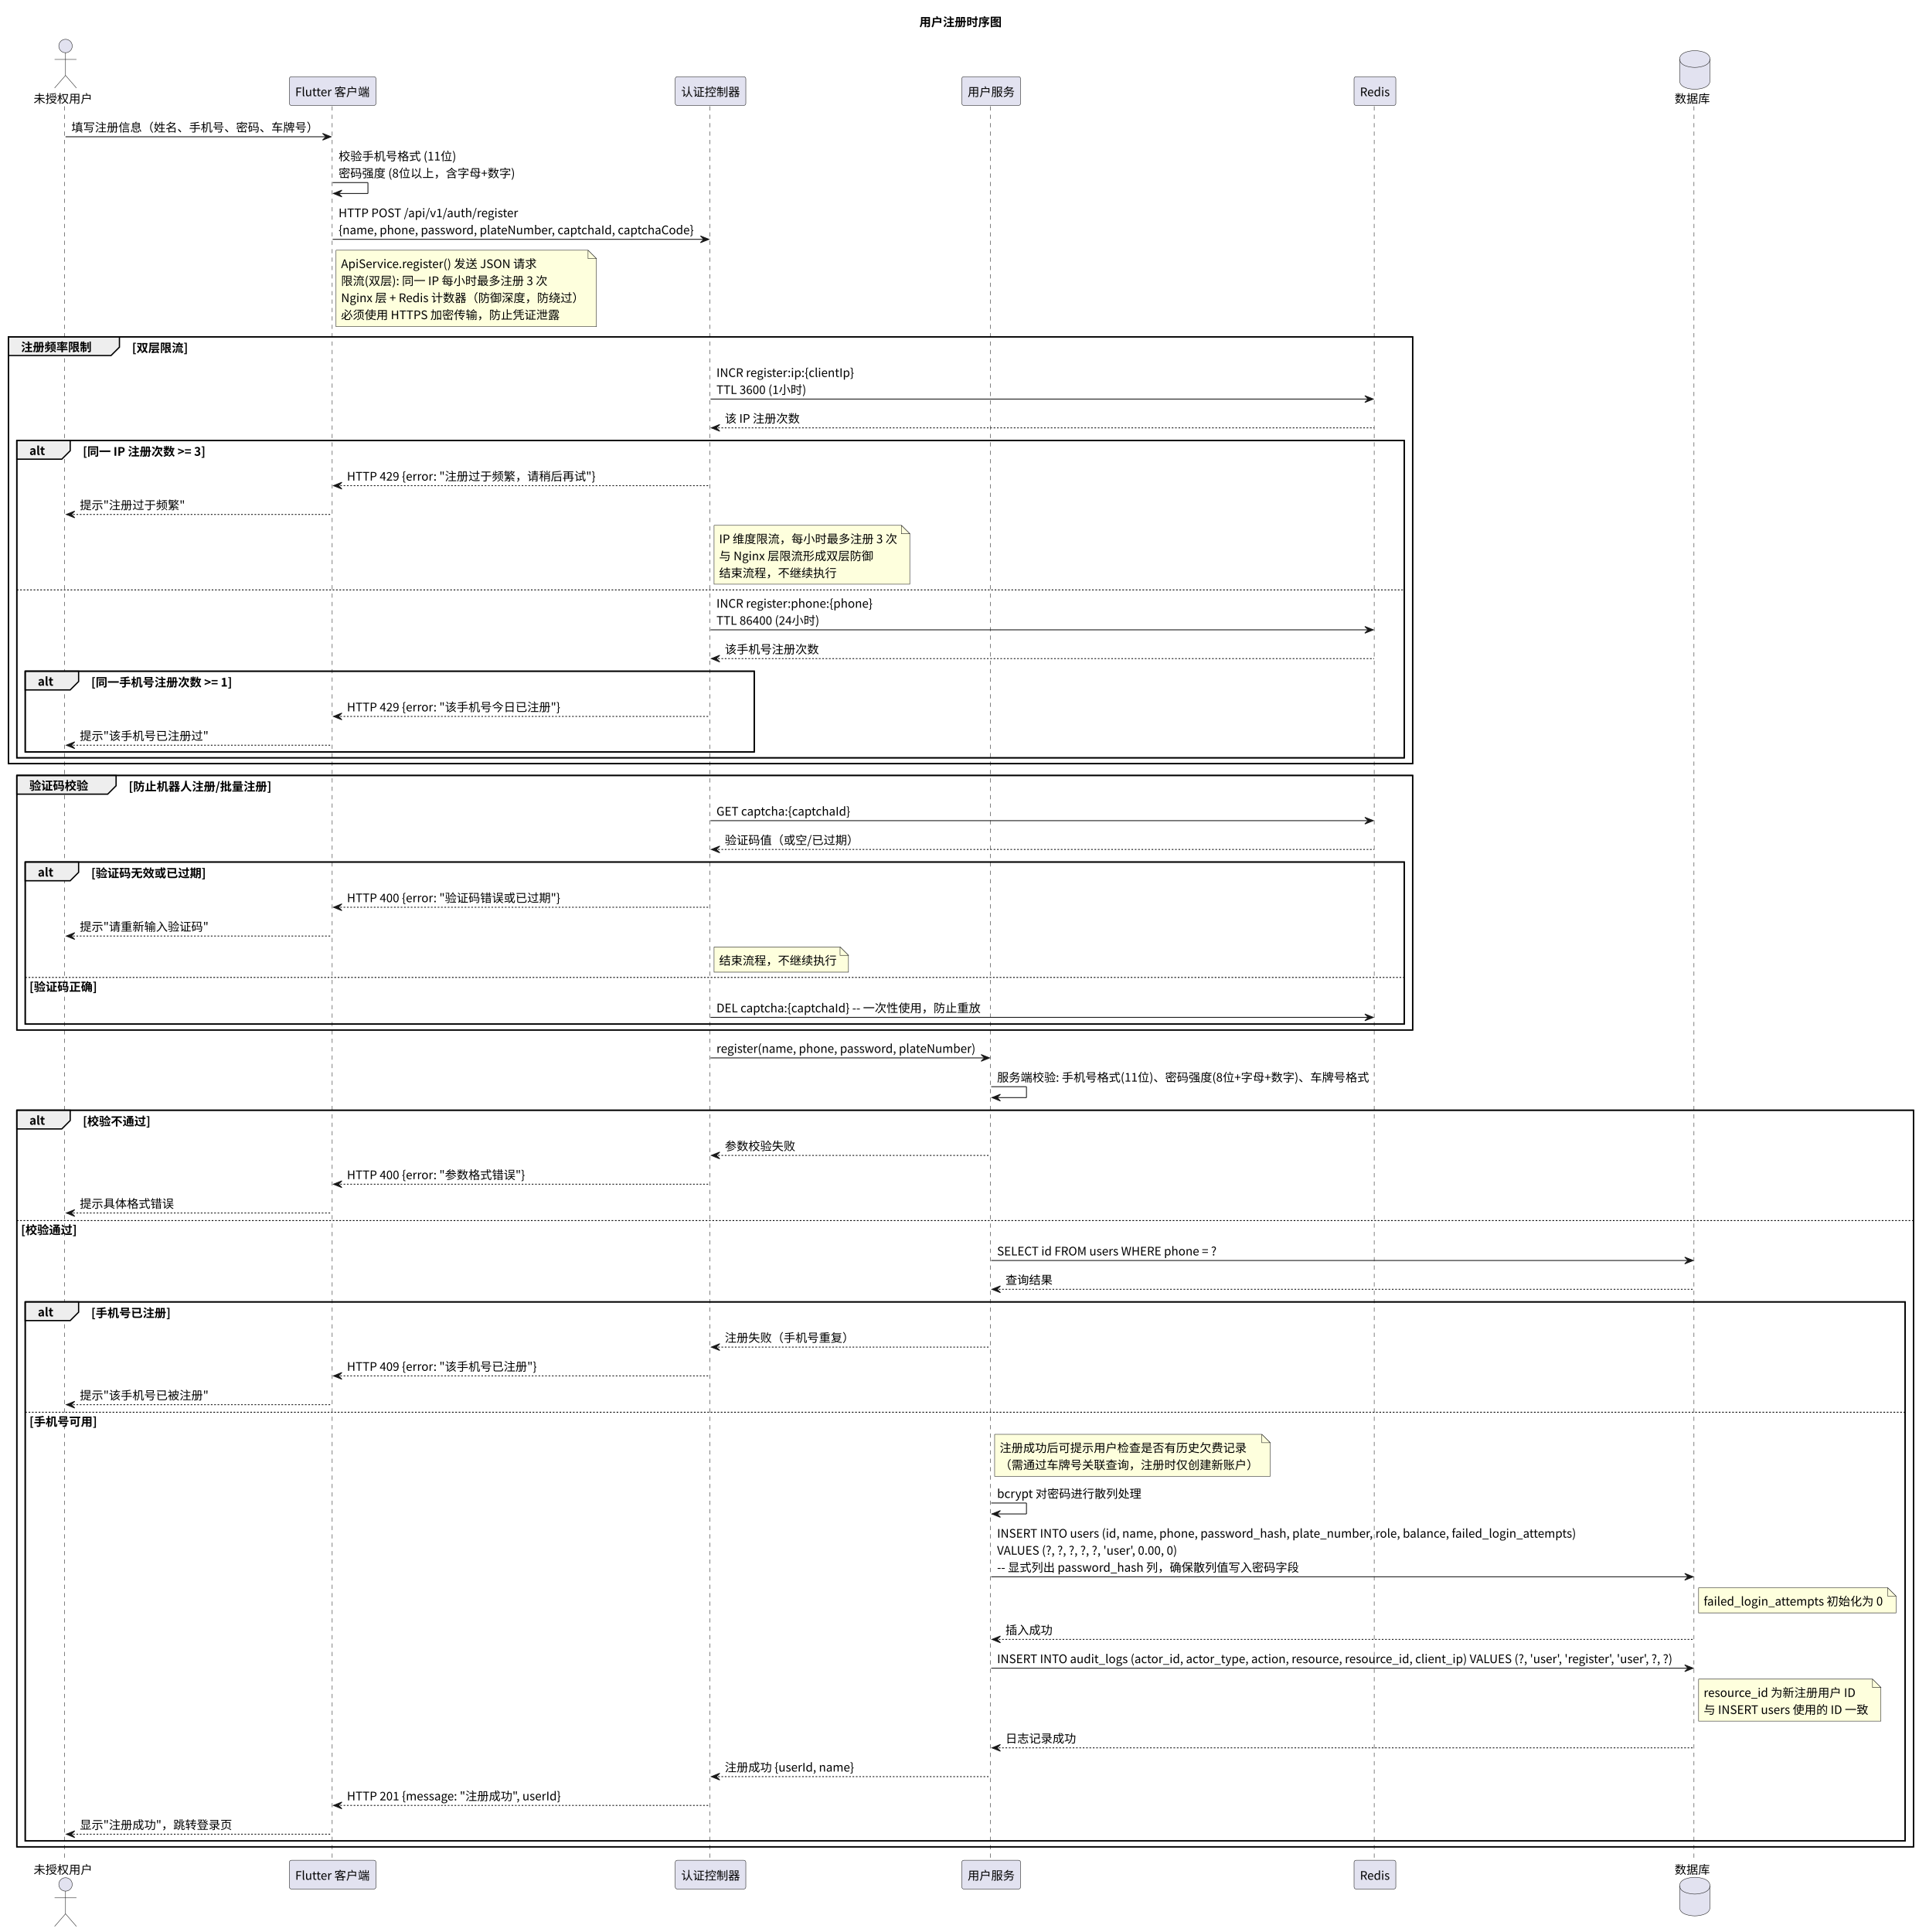
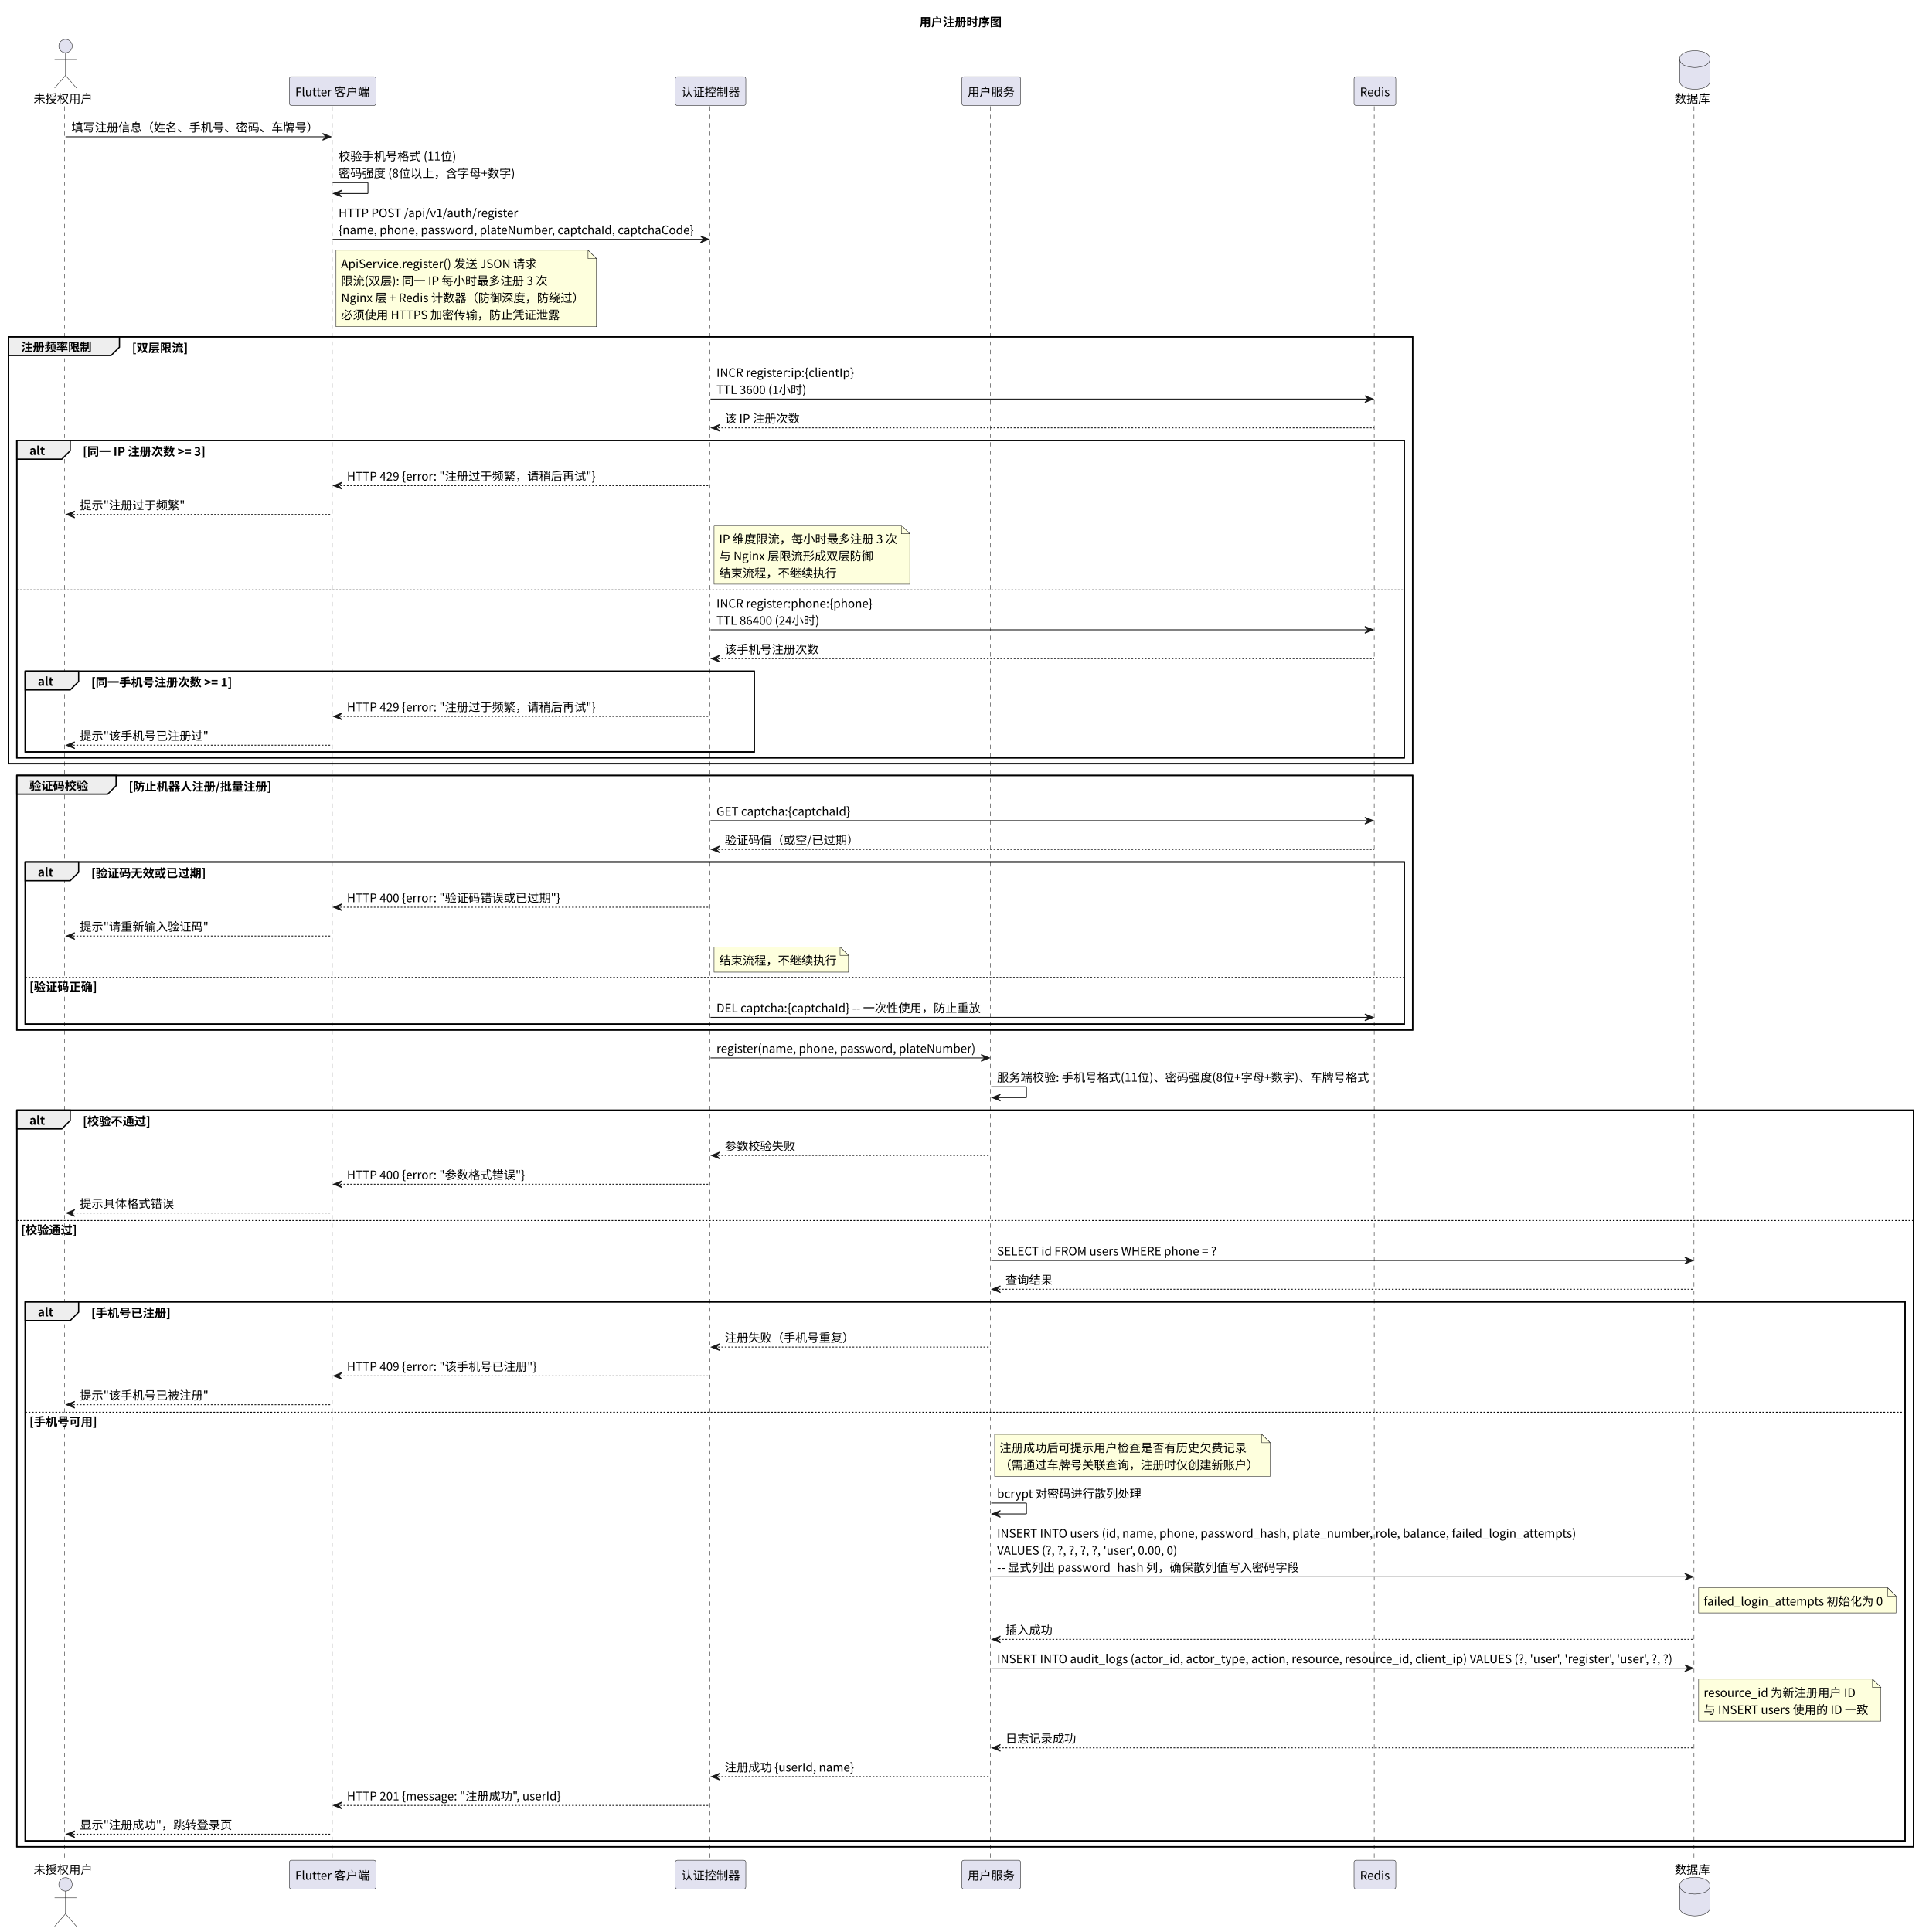
<svg xmlns="http://www.w3.org/2000/svg" contentStyleType="text/css" data-diagram-type="SEQUENCE" height="2300px" preserveAspectRatio="none" style="width:2284px;height:2300px;background:#FFFFFF;" version="1.1" viewBox="0 0 2284 2300" width="2284px" zoomAndPan="magnify">
  <defs />
  <g>
    <text fill="#000000" font-family="Noto Sans CJK SC" font-size="14" font-weight="bold" lengthAdjust="spacing" textLength="98" x="1094.401" y="31.24">用户注册时序图</text>
    <rect fill="none" height="508.166" style="stroke:#000000;stroke-width:1.5;" width="1671.573" x="10" y="400.991" />
    <rect fill="none" height="377.807" style="stroke:#000000;stroke-width:1.5;" width="1651.573" x="20" y="524.351" />
    <rect fill="none" height="96.088" style="stroke:#000000;stroke-width:1.5;" width="867.821" x="30" y="799.07" />
    <rect fill="none" height="302.991" style="stroke:#000000;stroke-width:1.5;" width="1661.573" x="20" y="923.157" />
    <rect fill="none" height="192.903" style="stroke:#000000;stroke-width:1.5;" width="1641.573" x="30" y="1026.245" />
    <rect fill="none" height="876.885" style="stroke:#000000;stroke-width:1.5;" width="2257.801" x="20" y="1321.692" />
    <rect fill="none" height="641.71" style="stroke:#000000;stroke-width:1.5;" width="2237.801" x="30" y="1549.868" />
    <g>
      <rect fill="#000000" fill-opacity="0" height="2089.034" width="8" x="74" y="126.544" />
      <line style="stroke:#181818;stroke-width:0.5;stroke-dasharray:5,5;" x1="77" x2="77" y1="126.544" y2="2215.578" />
    </g>
    <g>
      <rect fill="#000000" fill-opacity="0" height="2089.034" width="8" x="391.999" y="126.544" />
      <line style="stroke:#181818;stroke-width:0.5;stroke-dasharray:5,5;" x1="395.458" x2="395.458" y1="126.544" y2="2215.578" />
    </g>
    <g>
      <rect fill="#000000" fill-opacity="0" height="2089.034" width="8" x="841.821" y="126.544" />
      <line style="stroke:#181818;stroke-width:0.5;stroke-dasharray:5,5;" x1="844.821" x2="844.821" y1="126.544" y2="2215.578" />
    </g>
    <g>
      <rect fill="#000000" fill-opacity="0" height="2089.034" width="8" x="1175.905" y="126.544" />
      <line style="stroke:#181818;stroke-width:0.5;stroke-dasharray:5,5;" x1="1178.906" x2="1178.906" y1="126.544" y2="2215.578" />
    </g>
    <g>
      <rect fill="#000000" fill-opacity="0" height="2089.034" width="8" x="1632.709" y="126.544" />
      <line style="stroke:#181818;stroke-width:0.5;stroke-dasharray:5,5;" x1="1635.846" x2="1635.846" y1="126.544" y2="2215.578" />
    </g>
    <g>
      <rect fill="#000000" fill-opacity="0" height="2089.034" width="8" x="2013.485" y="126.544" />
      <line style="stroke:#181818;stroke-width:0.5;stroke-dasharray:5,5;" x1="2016.485" x2="2016.485" y1="126.544" y2="2215.578" />
    </g>
    <g class="participant participant-head" data-participant="U">
      <text fill="#000000" font-family="Noto Sans CJK SC" font-size="14" lengthAdjust="spacing" textLength="70" x="40" y="122.512">未授权用户</text>
      <ellipse cx="78" cy="54.772" fill="#E2E2F0" rx="8" ry="8" style="stroke:#181818;stroke-width:0.5;" />
      <path d="M78,62.772 L78,89.772 M65,70.772 L91,70.772 M78,89.772 L65,104.772 M78,89.772 L91,104.772" fill="none" style="stroke:#181818;stroke-width:0.5;" />
    </g>
    <g class="participant participant-tail" data-participant="U">
      <text fill="#000000" font-family="Noto Sans CJK SC" font-size="14" lengthAdjust="spacing" textLength="70" x="40" y="2230.818">未授权用户</text>
      <ellipse cx="78" cy="2243.349" fill="#E2E2F0" rx="8" ry="8" style="stroke:#181818;stroke-width:0.5;" />
      <path d="M78,2251.349 L78,2278.349 M65,2259.349 L91,2259.349 M78,2278.349 L65,2293.349 M78,2278.349 L91,2293.349" fill="none" style="stroke:#181818;stroke-width:0.5;" />
    </g>
    <g class="participant participant-head" data-participant="FE">
      <rect fill="#E2E2F0" height="34.272" rx="2.5" ry="2.5" style="stroke:#181818;stroke-width:0.5;" width="103.082" x="344.458" y="91.272" />
      <text fill="#000000" font-family="Noto Sans CJK SC" font-size="14" lengthAdjust="spacing" textLength="89.082" x="351.458" y="114.512">Flutter 客户端</text>
    </g>
    <g class="participant participant-tail" data-participant="FE">
      <rect fill="#E2E2F0" height="34.272" rx="2.5" ry="2.5" style="stroke:#181818;stroke-width:0.5;" width="103.082" x="344.458" y="2214.578" />
      <text fill="#000000" font-family="Noto Sans CJK SC" font-size="14" lengthAdjust="spacing" textLength="89.082" x="351.458" y="2237.818">Flutter 客户端</text>
    </g>
    <g class="participant participant-head" data-participant="Ctrl">
      <rect fill="#E2E2F0" height="34.272" rx="2.5" ry="2.5" style="stroke:#181818;stroke-width:0.5;" width="84" x="803.821" y="91.272" />
      <text fill="#000000" font-family="Noto Sans CJK SC" font-size="14" lengthAdjust="spacing" textLength="70" x="810.821" y="114.512">认证控制器</text>
    </g>
    <g class="participant participant-tail" data-participant="Ctrl">
      <rect fill="#E2E2F0" height="34.272" rx="2.5" ry="2.5" style="stroke:#181818;stroke-width:0.5;" width="84" x="803.821" y="2214.578" />
      <text fill="#000000" font-family="Noto Sans CJK SC" font-size="14" lengthAdjust="spacing" textLength="70" x="810.821" y="2237.818">认证控制器</text>
    </g>
    <g class="participant participant-head" data-participant="US">
      <rect fill="#E2E2F0" height="34.272" rx="2.5" ry="2.5" style="stroke:#181818;stroke-width:0.5;" width="70" x="1144.906" y="91.272" />
      <text fill="#000000" font-family="Noto Sans CJK SC" font-size="14" lengthAdjust="spacing" textLength="56" x="1151.906" y="114.512">用户服务</text>
    </g>
    <g class="participant participant-tail" data-participant="US">
      <rect fill="#E2E2F0" height="34.272" rx="2.5" ry="2.5" style="stroke:#181818;stroke-width:0.5;" width="70" x="1144.906" y="2214.578" />
      <text fill="#000000" font-family="Noto Sans CJK SC" font-size="14" lengthAdjust="spacing" textLength="56" x="1151.906" y="2237.818">用户服务</text>
    </g>
    <g class="participant participant-head" data-participant="Cache">
      <rect fill="#E2E2F0" height="34.272" rx="2.5" ry="2.5" style="stroke:#181818;stroke-width:0.5;" width="49.728" x="1611.846" y="91.272" />
      <text fill="#000000" font-family="Noto Sans CJK SC" font-size="14" lengthAdjust="spacing" textLength="35.728" x="1618.846" y="114.512">Redis</text>
    </g>
    <g class="participant participant-tail" data-participant="Cache">
      <rect fill="#E2E2F0" height="34.272" rx="2.5" ry="2.5" style="stroke:#181818;stroke-width:0.5;" width="49.728" x="1611.846" y="2214.578" />
      <text fill="#000000" font-family="Noto Sans CJK SC" font-size="14" lengthAdjust="spacing" textLength="35.728" x="1618.846" y="2237.818">Redis</text>
    </g>
    <g class="participant participant-head" data-participant="DB">
      <text fill="#000000" font-family="Noto Sans CJK SC" font-size="14" lengthAdjust="spacing" textLength="42" x="1993.485" y="122.512">数据库</text>
      <path d="M1999.485,70.272 C1999.485,60.272 2017.485,60.272 2017.485,60.272 C2017.485,60.272 2035.485,60.272 2035.485,70.272 L2035.485,96.272 C2035.485,106.272 2017.485,106.272 2017.485,106.272 C2017.485,106.272 1999.485,106.272 1999.485,96.272 L1999.485,70.272" fill="#E2E2F0" style="stroke:#181818;stroke-width:0.5;" />
      <path d="M1999.485,70.272 C1999.485,80.272 2017.485,80.272 2017.485,80.272 C2017.485,80.272 2035.485,80.272 2035.485,70.272" fill="none" style="stroke:#181818;stroke-width:0.5;" />
    </g>
    <g class="participant participant-tail" data-participant="DB">
      <text fill="#000000" font-family="Noto Sans CJK SC" font-size="14" lengthAdjust="spacing" textLength="42" x="1993.485" y="2230.818">数据库</text>
      <path d="M1999.485,2244.849 C1999.485,2234.849 2017.485,2234.849 2017.485,2234.849 C2017.485,2234.849 2035.485,2234.849 2035.485,2244.849 L2035.485,2270.849 C2035.485,2280.849 2017.485,2280.849 2017.485,2280.849 C2017.485,2280.849 1999.485,2280.849 1999.485,2270.849 L1999.485,2244.849" fill="#E2E2F0" style="stroke:#181818;stroke-width:0.5;" />
      <path d="M1999.485,2244.849 C1999.485,2254.849 2017.485,2254.849 2017.485,2254.849 C2017.485,2254.849 2035.485,2254.849 2035.485,2244.849" fill="none" style="stroke:#181818;stroke-width:0.5;" />
    </g>
    <g class="message" data-participant-1="U" data-participant-2="FE">
      <polygon fill="#181818" points="383.999,158.816,393.999,162.816,383.999,166.816,387.999,162.816" style="stroke:#181818;stroke-width:1;" />
      <line style="stroke:#181818;stroke-width:1;" x1="78" x2="389.999" y1="162.816" y2="162.816" />
      <text fill="#000000" font-family="Noto Sans CJK SC" font-size="14" lengthAdjust="spacing" textLength="293.999" x="85" y="156.784">填写注册信息（姓名、手机号、密码、车牌号）</text>
    </g>
    <g class="message" data-participant-1="FE" data-participant-2="FE">
      <line style="stroke:#181818;stroke-width:1;" x1="395.999" x2="437.999" y1="217.36" y2="217.36" />
      <line style="stroke:#181818;stroke-width:1;" x1="437.999" x2="437.999" y1="217.36" y2="230.36" />
      <line style="stroke:#181818;stroke-width:1;" x1="396.999" x2="437.999" y1="230.36" y2="230.36" />
      <polygon fill="#181818" points="406.999,226.36,396.999,230.36,406.999,234.36,402.999,230.36" style="stroke:#181818;stroke-width:1;" />
      <text fill="#000000" font-family="Noto Sans CJK SC" font-size="14" lengthAdjust="spacing" textLength="140.139" x="402.999" y="191.056">校验手机号格式 (11位)</text>
      <text fill="#000000" font-family="Noto Sans CJK SC" font-size="14" lengthAdjust="spacing" textLength="210.139" x="402.999" y="211.328">密码强度 (8位以上，含字母+数字)</text>
    </g>
    <g class="message" data-participant-1="FE" data-participant-2="Ctrl">
      <polygon fill="#181818" points="833.821,280.903,843.821,284.903,833.821,288.903,837.821,284.903" style="stroke:#181818;stroke-width:1;" />
      <line style="stroke:#181818;stroke-width:1;" x1="395.999" x2="839.821" y1="284.903" y2="284.903" />
      <text fill="#000000" font-family="Noto Sans CJK SC" font-size="14" lengthAdjust="spacing" textLength="215.613" x="402.999" y="258.599">HTTP POST /api/v1/auth/register</text>
      <text fill="#000000" font-family="Noto Sans CJK SC" font-size="14" lengthAdjust="spacing" textLength="425.822" x="402.999" y="278.871">{name, phone, password, plateNumber, captchaId, captchaCode}</text>
    </g>
    <path d="M400,297.903 L400,388.903 L710,388.903 L710,307.903 L700,297.903 L400,297.903" fill="#FEFFDD" style="stroke:#181818;stroke-width:0.5;" />
    <path d="M700,297.903 L700,307.903 L710,307.903 L700,297.903" fill="#FEFFDD" style="stroke:#181818;stroke-width:0.5;" />
    <text fill="#000000" font-family="Noto Sans CJK SC" font-size="14" lengthAdjust="spacing" textLength="233.673" x="406" y="319.143">ApiService.register() 发送 JSON 请求</text>
    <text fill="#000000" font-family="Noto Sans CJK SC" font-size="14" lengthAdjust="spacing" textLength="245.769" x="406" y="339.415">限流(双层): 同一 IP 每小时最多注册 3 次</text>
    <text fill="#000000" font-family="Noto Sans CJK SC" font-size="14" lengthAdjust="spacing" textLength="289.421" x="406" y="359.687">Nginx 层 + Redis 计数器（防御深度，防绕过）</text>
    <text fill="#000000" font-family="Noto Sans CJK SC" font-size="14" lengthAdjust="spacing" textLength="260.441" x="406" y="379.959">必须使用 HTTPS 加密传输，防止凭证泄露</text>
    <path d="M10,400.991 L142.178,400.991 L142.178,413.263 L132.178,423.263 L10,423.263 L10,400.991" fill="#EEEEEE" style="stroke:#000000;stroke-width:1.5;" />
    <rect fill="none" height="508.166" style="stroke:#000000;stroke-width:1.5;" width="1671.573" x="10" y="400.991" />
    <text fill="#000000" font-family="Noto Sans CJK SC" font-size="14" font-weight="bold" lengthAdjust="spacing" textLength="84" x="25" y="418.231">注册频率限制</text>
    <text fill="#000000" font-family="Noto Sans CJK SC" font-size="14" font-weight="bold" lengthAdjust="spacing" textLength="66.584" x="157.178" y="419.231">[双层限流]</text>
    <g class="message" data-participant-1="Ctrl" data-participant-2="Cache">
      <polygon fill="#181818" points="1624.709,471.079,1634.709,475.079,1624.709,479.079,1628.709,475.079" style="stroke:#181818;stroke-width:1;" />
      <line style="stroke:#181818;stroke-width:1;" x1="845.821" x2="1630.709" y1="475.079" y2="475.079" />
      <text fill="#000000" font-family="Noto Sans CJK SC" font-size="14" lengthAdjust="spacing" textLength="164.233" x="852.821" y="448.775">INCR register:ip:{clientIp}</text>
      <text fill="#000000" font-family="Noto Sans CJK SC" font-size="14" lengthAdjust="spacing" textLength="106.96" x="852.821" y="469.047">TTL 3600 (1小时)</text>
    </g>
    <g class="message" data-participant-1="Cache" data-participant-2="Ctrl">
      <polygon fill="#181818" points="856.821,505.351,846.821,509.351,856.821,513.351,852.821,509.351" style="stroke:#181818;stroke-width:1;" />
      <line style="stroke:#181818;stroke-width:1;stroke-dasharray:2,2;" x1="850.821" x2="1635.709" y1="509.351" y2="509.351" />
      <text fill="#000000" font-family="Noto Sans CJK SC" font-size="14" lengthAdjust="spacing" textLength="89.236" x="862.821" y="503.319">该 IP 注册次数</text>
    </g>
    <path d="M20,524.351 L83.578,524.351 L83.578,536.622 L73.578,546.622 L20,546.622 L20,524.351" fill="#EEEEEE" style="stroke:#000000;stroke-width:1.5;" />
    <rect fill="none" height="377.807" style="stroke:#000000;stroke-width:1.5;" width="1651.573" x="20" y="524.351" />
    <text fill="#000000" font-family="Noto Sans CJK SC" font-size="14" font-weight="bold" lengthAdjust="spacing" textLength="18.578" x="35" y="541.591">alt</text>
    <text fill="#000000" font-family="Noto Sans CJK SC" font-size="14" font-weight="bold" lengthAdjust="spacing" textLength="146.033" x="98.578" y="542.591">[同一 IP 注册次数 &gt;= 3]</text>
    <g class="message" data-participant-1="Ctrl" data-participant-2="FE">
      <polygon fill="#181818" points="406.999,574.166,396.999,578.166,406.999,582.166,402.999,578.166" style="stroke:#181818;stroke-width:1;" />
      <line style="stroke:#181818;stroke-width:1;stroke-dasharray:2,2;" x1="400.999" x2="844.821" y1="578.166" y2="578.166" />
      <text fill="#000000" font-family="Noto Sans CJK SC" font-size="14" lengthAdjust="spacing" textLength="295.707" x="412.999" y="572.134">HTTP 429 {error: "注册过于频繁，请稍后再试"}</text>
    </g>
    <g class="message" data-participant-1="FE" data-participant-2="U">
      <polygon fill="#181818" points="89,608.438,79,612.438,89,616.438,85,612.438" style="stroke:#181818;stroke-width:1;" />
      <line style="stroke:#181818;stroke-width:1;stroke-dasharray:2,2;" x1="83" x2="394.999" y1="612.438" y2="612.438" />
      <text fill="#000000" font-family="Noto Sans CJK SC" font-size="14" lengthAdjust="spacing" textLength="125.272" x="95" y="606.406">提示"注册过于频繁"</text>
    </g>
    <path d="M850,625.438 L850,695.438 L1083,695.438 L1083,635.438 L1073,625.438 L850,625.438" fill="#FEFFDD" style="stroke:#181818;stroke-width:0.5;" />
    <path d="M1073,625.438 L1073,635.438 L1083,635.438 L1073,625.438" fill="#FEFFDD" style="stroke:#181818;stroke-width:0.5;" />
    <text fill="#000000" font-family="Noto Sans CJK SC" font-size="14" lengthAdjust="spacing" textLength="212.141" x="856" y="646.678">IP 维度限流，每小时最多注册 3 次</text>
    <text fill="#000000" font-family="Noto Sans CJK SC" font-size="14" lengthAdjust="spacing" textLength="183.651" x="856" y="666.95">与 Nginx 层限流形成双层防御</text>
    <text fill="#000000" font-family="Noto Sans CJK SC" font-size="14" lengthAdjust="spacing" textLength="139.999" x="856" y="687.222">结束流程，不继续执行</text>
    <line style="stroke:#000000;stroke-width:1;stroke-dasharray:2,2;" x1="20" x2="1671.573" y1="702.254" y2="702.254" />
    <g class="message" data-participant-1="Ctrl" data-participant-2="Cache">
      <polygon fill="#181818" points="1624.709,745.798,1634.709,749.798,1624.709,753.798,1628.709,749.798" style="stroke:#181818;stroke-width:1;" />
      <line style="stroke:#181818;stroke-width:1;" x1="845.821" x2="1630.709" y1="749.798" y2="749.798" />
      <text fill="#000000" font-family="Noto Sans CJK SC" font-size="14" lengthAdjust="spacing" textLength="186.297" x="852.821" y="723.494">INCR register:phone:{phone}</text>
      <text fill="#000000" font-family="Noto Sans CJK SC" font-size="14" lengthAdjust="spacing" textLength="122.499" x="852.821" y="743.766">TTL 86400 (24小时)</text>
    </g>
    <g class="message" data-participant-1="Cache" data-participant-2="Ctrl">
      <polygon fill="#181818" points="856.821,780.07,846.821,784.07,856.821,788.07,852.821,784.07" style="stroke:#181818;stroke-width:1;" />
      <line style="stroke:#181818;stroke-width:1;stroke-dasharray:2,2;" x1="850.821" x2="1635.709" y1="784.07" y2="784.07" />
      <text fill="#000000" font-family="Noto Sans CJK SC" font-size="14" lengthAdjust="spacing" textLength="111.999" x="862.821" y="778.038">该手机号注册次数</text>
    </g>
    <path d="M30,799.07 L93.578,799.07 L93.578,811.342 L83.578,821.342 L30,821.342 L30,799.07" fill="#EEEEEE" style="stroke:#000000;stroke-width:1.5;" />
    <rect fill="none" height="96.088" style="stroke:#000000;stroke-width:1.5;" width="867.821" x="30" y="799.07" />
    <text fill="#000000" font-family="Noto Sans CJK SC" font-size="14" font-weight="bold" lengthAdjust="spacing" textLength="18.578" x="45" y="816.31">alt</text>
    <text fill="#000000" font-family="Noto Sans CJK SC" font-size="14" font-weight="bold" lengthAdjust="spacing" textLength="167.719" x="108.578" y="817.31">[同一手机号注册次数 &gt;= 1]</text>
    <g class="message" data-participant-1="Ctrl" data-participant-2="FE">
      <polygon fill="#181818" points="406.999,848.885,396.999,852.885,406.999,856.885,402.999,852.885" style="stroke:#181818;stroke-width:1;" />
      <line style="stroke:#181818;stroke-width:1;stroke-dasharray:2,2;" x1="400.999" x2="844.821" y1="852.885" y2="852.885" />
-       <text fill="#000000" font-family="Noto Sans CJK SC" font-size="14" lengthAdjust="spacing" textLength="253.707" x="412.999" y="846.854">HTTP 429 {error: "该手机号今日已注册"}</text>
+       <text fill="#000000" font-family="Noto Sans CJK SC" font-size="14" lengthAdjust="spacing" textLength="295.707" x="412.999" y="846.854">HTTP 429 {error: "注册过于频繁，请稍后再试"}</text>
    </g>
    <g class="message" data-participant-1="FE" data-participant-2="U">
      <polygon fill="#181818" points="89,883.157,79,887.157,89,891.157,85,887.157" style="stroke:#181818;stroke-width:1;" />
      <line style="stroke:#181818;stroke-width:1;stroke-dasharray:2,2;" x1="83" x2="394.999" y1="887.157" y2="887.157" />
      <text fill="#000000" font-family="Noto Sans CJK SC" font-size="14" lengthAdjust="spacing" textLength="153.271" x="95" y="881.125">提示"该手机号已注册过"</text>
    </g>
    <path d="M20,923.157 L138.178,923.157 L138.178,935.429 L128.178,945.429 L20,945.429 L20,923.157" fill="#EEEEEE" style="stroke:#000000;stroke-width:1.5;" />
    <rect fill="none" height="302.991" style="stroke:#000000;stroke-width:1.5;" width="1661.573" x="20" y="923.157" />
    <text fill="#000000" font-family="Noto Sans CJK SC" font-size="14" font-weight="bold" lengthAdjust="spacing" textLength="70" x="35" y="940.397">验证码校验</text>
    <text fill="#000000" font-family="Noto Sans CJK SC" font-size="14" font-weight="bold" lengthAdjust="spacing" textLength="170.001" x="153.178" y="941.397">[防止机器人注册/批量注册]</text>
    <g class="message" data-participant-1="Ctrl" data-participant-2="Cache">
      <polygon fill="#181818" points="1624.709,972.973,1634.709,976.973,1624.709,980.973,1628.709,976.973" style="stroke:#181818;stroke-width:1;" />
      <line style="stroke:#181818;stroke-width:1;" x1="845.821" x2="1630.709" y1="976.973" y2="976.973" />
      <text fill="#000000" font-family="Noto Sans CJK SC" font-size="14" lengthAdjust="spacing" textLength="160.551" x="852.821" y="970.941">GET captcha:{captchaId}</text>
    </g>
    <g class="message" data-participant-1="Cache" data-participant-2="Ctrl">
      <polygon fill="#181818" points="856.821,1007.245,846.821,1011.245,856.821,1015.245,852.821,1011.245" style="stroke:#181818;stroke-width:1;" />
      <line style="stroke:#181818;stroke-width:1;stroke-dasharray:2,2;" x1="850.821" x2="1635.709" y1="1011.245" y2="1011.245" />
      <text fill="#000000" font-family="Noto Sans CJK SC" font-size="14" lengthAdjust="spacing" textLength="159.487" x="862.821" y="1005.213">验证码值（或空/已过期）</text>
    </g>
    <path d="M30,1026.245 L93.578,1026.245 L93.578,1038.517 L83.578,1048.517 L30,1048.517 L30,1026.245" fill="#EEEEEE" style="stroke:#000000;stroke-width:1.5;" />
    <rect fill="none" height="192.903" style="stroke:#000000;stroke-width:1.5;" width="1641.573" x="30" y="1026.245" />
    <text fill="#000000" font-family="Noto Sans CJK SC" font-size="14" font-weight="bold" lengthAdjust="spacing" textLength="18.578" x="45" y="1043.485">alt</text>
    <text fill="#000000" font-family="Noto Sans CJK SC" font-size="14" font-weight="bold" lengthAdjust="spacing" textLength="136.583" x="108.578" y="1044.485">[验证码无效或已过期]</text>
    <g class="message" data-participant-1="Ctrl" data-participant-2="FE">
      <polygon fill="#181818" points="406.999,1076.061,396.999,1080.061,406.999,1084.061,402.999,1080.061" style="stroke:#181818;stroke-width:1;" />
      <line style="stroke:#181818;stroke-width:1;stroke-dasharray:2,2;" x1="400.999" x2="844.821" y1="1080.061" y2="1080.061" />
      <text fill="#000000" font-family="Noto Sans CJK SC" font-size="14" lengthAdjust="spacing" textLength="253.707" x="412.999" y="1074.029">HTTP 400 {error: "验证码错误或已过期"}</text>
    </g>
    <g class="message" data-participant-1="FE" data-participant-2="U">
      <polygon fill="#181818" points="89,1110.333,79,1114.333,89,1118.333,85,1114.333" style="stroke:#181818;stroke-width:1;" />
      <line style="stroke:#181818;stroke-width:1;stroke-dasharray:2,2;" x1="83" x2="394.999" y1="1114.333" y2="1114.333" />
      <text fill="#000000" font-family="Noto Sans CJK SC" font-size="14" lengthAdjust="spacing" textLength="153.271" x="95" y="1108.301">提示"请重新输入验证码"</text>
    </g>
    <path d="M850,1127.333 L850,1157.333 L1010,1157.333 L1010,1137.333 L1000,1127.333 L850,1127.333" fill="#FEFFDD" style="stroke:#181818;stroke-width:0.5;" />
    <path d="M1000,1127.333 L1000,1137.333 L1010,1137.333 L1000,1127.333" fill="#FEFFDD" style="stroke:#181818;stroke-width:0.5;" />
    <text fill="#000000" font-family="Noto Sans CJK SC" font-size="14" lengthAdjust="spacing" textLength="139.999" x="856" y="1148.573">结束流程，不继续执行</text>
    <line style="stroke:#000000;stroke-width:1;stroke-dasharray:2,2;" x1="30" x2="1671.573" y1="1163.605" y2="1163.605" />
    <text fill="#000000" font-family="Noto Sans CJK SC" font-size="14" font-weight="bold" lengthAdjust="spacing" textLength="80.584" x="35" y="1179.844">[验证码正确]</text>
    <g class="message" data-participant-1="Ctrl" data-participant-2="Cache">
      <polygon fill="#181818" points="1624.709,1207.148,1634.709,1211.148,1624.709,1215.148,1628.709,1211.148" style="stroke:#181818;stroke-width:1;" />
      <line style="stroke:#181818;stroke-width:1;" x1="845.821" x2="1630.709" y1="1211.148" y2="1211.148" />
      <text fill="#000000" font-family="Noto Sans CJK SC" font-size="14" lengthAdjust="spacing" textLength="315.741" x="852.821" y="1205.116">DEL captcha:{captchaId} -- 一次性使用，防止重放</text>
    </g>
    <g class="message" data-participant-1="Ctrl" data-participant-2="US">
      <polygon fill="#181818" points="1167.905,1255.42,1177.905,1259.42,1167.905,1263.42,1171.905,1259.42" style="stroke:#181818;stroke-width:1;" />
      <line style="stroke:#181818;stroke-width:1;" x1="845.821" x2="1173.905" y1="1259.42" y2="1259.42" />
      <text fill="#000000" font-family="Noto Sans CJK SC" font-size="14" lengthAdjust="spacing" textLength="310.085" x="852.821" y="1253.388">register(name, phone, password, plateNumber)</text>
    </g>
    <g class="message" data-participant-1="US" data-participant-2="US">
      <line style="stroke:#181818;stroke-width:1;" x1="1179.905" x2="1221.905" y1="1293.692" y2="1293.692" />
      <line style="stroke:#181818;stroke-width:1;" x1="1221.905" x2="1221.905" y1="1293.692" y2="1306.692" />
      <line style="stroke:#181818;stroke-width:1;" x1="1180.905" x2="1221.905" y1="1306.692" y2="1306.692" />
      <polygon fill="#181818" points="1190.905,1302.692,1180.905,1306.692,1190.905,1310.692,1186.905,1306.692" style="stroke:#181818;stroke-width:1;" />
      <text fill="#000000" font-family="Noto Sans CJK SC" font-size="14" lengthAdjust="spacing" textLength="442.804" x="1186.905" y="1287.66">服务端校验: 手机号格式(11位)、密码强度(8位+字母+数字)、车牌号格式</text>
    </g>
    <path d="M20,1321.692 L83.578,1321.692 L83.578,1333.964 L73.578,1343.964 L20,1343.964 L20,1321.692" fill="#EEEEEE" style="stroke:#000000;stroke-width:1.5;" />
    <rect fill="none" height="876.885" style="stroke:#000000;stroke-width:1.5;" width="2257.801" x="20" y="1321.692" />
    <text fill="#000000" font-family="Noto Sans CJK SC" font-size="14" font-weight="bold" lengthAdjust="spacing" textLength="18.578" x="35" y="1338.932">alt</text>
    <text fill="#000000" font-family="Noto Sans CJK SC" font-size="14" font-weight="bold" lengthAdjust="spacing" textLength="80.584" x="98.578" y="1339.932">[校验不通过]</text>
    <g class="message" data-participant-1="US" data-participant-2="Ctrl">
      <polygon fill="#181818" points="856.821,1371.508,846.821,1375.508,856.821,1379.508,852.821,1375.508" style="stroke:#181818;stroke-width:1;" />
      <line style="stroke:#181818;stroke-width:1;stroke-dasharray:2,2;" x1="850.821" x2="1178.905" y1="1375.508" y2="1375.508" />
      <text fill="#000000" font-family="Noto Sans CJK SC" font-size="14" lengthAdjust="spacing" textLength="84" x="862.821" y="1369.476">参数校验失败</text>
    </g>
    <g class="message" data-participant-1="Ctrl" data-participant-2="FE">
      <polygon fill="#181818" points="406.999,1405.78,396.999,1409.78,406.999,1413.78,402.999,1409.78" style="stroke:#181818;stroke-width:1;" />
      <line style="stroke:#181818;stroke-width:1;stroke-dasharray:2,2;" x1="400.999" x2="844.821" y1="1409.78" y2="1409.78" />
      <text fill="#000000" font-family="Noto Sans CJK SC" font-size="14" lengthAdjust="spacing" textLength="211.707" x="412.999" y="1403.748">HTTP 400 {error: "参数格式错误"}</text>
    </g>
    <g class="message" data-participant-1="FE" data-participant-2="U">
      <polygon fill="#181818" points="89,1440.052,79,1444.052,89,1448.052,85,1444.052" style="stroke:#181818;stroke-width:1;" />
      <line style="stroke:#181818;stroke-width:1;stroke-dasharray:2,2;" x1="83" x2="394.999" y1="1444.052" y2="1444.052" />
      <text fill="#000000" font-family="Noto Sans CJK SC" font-size="14" lengthAdjust="spacing" textLength="111.999" x="95" y="1438.02">提示具体格式错误</text>
    </g>
    <line style="stroke:#000000;stroke-width:1;stroke-dasharray:2,2;" x1="20" x2="2277.801" y1="1453.052" y2="1453.052" />
    <text fill="#000000" font-family="Noto Sans CJK SC" font-size="14" font-weight="bold" lengthAdjust="spacing" textLength="66.584" x="25" y="1469.292">[校验通过]</text>
    <g class="message" data-participant-1="US" data-participant-2="DB">
      <polygon fill="#181818" points="2005.485,1496.596,2015.485,1500.596,2005.485,1504.596,2009.485,1500.596" style="stroke:#181818;stroke-width:1;" />
      <line style="stroke:#181818;stroke-width:1;" x1="1179.905" x2="2011.485" y1="1500.596" y2="1500.596" />
      <text fill="#000000" font-family="Noto Sans CJK SC" font-size="14" lengthAdjust="spacing" textLength="261.631" x="1186.905" y="1494.564">SELECT id FROM users WHERE phone = ?</text>
    </g>
    <g class="message" data-participant-1="DB" data-participant-2="US">
      <polygon fill="#181818" points="1190.905,1530.868,1180.905,1534.868,1190.905,1538.868,1186.905,1534.868" style="stroke:#181818;stroke-width:1;" />
      <line style="stroke:#181818;stroke-width:1;stroke-dasharray:2,2;" x1="1184.905" x2="2016.485" y1="1534.868" y2="1534.868" />
      <text fill="#000000" font-family="Noto Sans CJK SC" font-size="14" lengthAdjust="spacing" textLength="56" x="1196.905" y="1528.835">查询结果</text>
    </g>
    <path d="M30,1549.868 L93.578,1549.868 L93.578,1562.139 L83.578,1572.139 L30,1572.139 L30,1549.868" fill="#EEEEEE" style="stroke:#000000;stroke-width:1.5;" />
    <rect fill="none" height="641.71" style="stroke:#000000;stroke-width:1.5;" width="2237.801" x="30" y="1549.868" />
    <text fill="#000000" font-family="Noto Sans CJK SC" font-size="14" font-weight="bold" lengthAdjust="spacing" textLength="18.578" x="45" y="1567.107">alt</text>
    <text fill="#000000" font-family="Noto Sans CJK SC" font-size="14" font-weight="bold" lengthAdjust="spacing" textLength="94.584" x="108.578" y="1568.107">[手机号已注册]</text>
    <g class="message" data-participant-1="US" data-participant-2="Ctrl">
      <polygon fill="#181818" points="856.821,1599.683,846.821,1603.683,856.821,1607.683,852.821,1603.683" style="stroke:#181818;stroke-width:1;" />
      <line style="stroke:#181818;stroke-width:1;stroke-dasharray:2,2;" x1="850.821" x2="1178.905" y1="1603.683" y2="1603.683" />
      <text fill="#000000" font-family="Noto Sans CJK SC" font-size="14" lengthAdjust="spacing" textLength="153.999" x="862.821" y="1597.651">注册失败（手机号重复）</text>
    </g>
    <g class="message" data-participant-1="Ctrl" data-participant-2="FE">
      <polygon fill="#181818" points="406.999,1633.955,396.999,1637.955,406.999,1641.955,402.999,1637.955" style="stroke:#181818;stroke-width:1;" />
      <line style="stroke:#181818;stroke-width:1;stroke-dasharray:2,2;" x1="400.999" x2="844.821" y1="1637.955" y2="1637.955" />
      <text fill="#000000" font-family="Noto Sans CJK SC" font-size="14" lengthAdjust="spacing" textLength="225.707" x="412.999" y="1631.923">HTTP 409 {error: "该手机号已注册"}</text>
    </g>
    <g class="message" data-participant-1="FE" data-participant-2="U">
      <polygon fill="#181818" points="89,1668.227,79,1672.227,89,1676.227,85,1672.227" style="stroke:#181818;stroke-width:1;" />
      <line style="stroke:#181818;stroke-width:1;stroke-dasharray:2,2;" x1="83" x2="394.999" y1="1672.227" y2="1672.227" />
      <text fill="#000000" font-family="Noto Sans CJK SC" font-size="14" lengthAdjust="spacing" textLength="153.271" x="95" y="1666.195">提示"该手机号已被注册"</text>
    </g>
    <line style="stroke:#000000;stroke-width:1;stroke-dasharray:2,2;" x1="30" x2="2267.801" y1="1681.227" y2="1681.227" />
    <text fill="#000000" font-family="Noto Sans CJK SC" font-size="14" font-weight="bold" lengthAdjust="spacing" textLength="80.584" x="35" y="1697.467">[手机号可用]</text>
    <path d="M1184,1707.499 L1184,1757.499 L1512,1757.499 L1512,1717.499 L1502,1707.499 L1184,1707.499" fill="#FEFFDD" style="stroke:#181818;stroke-width:0.5;" />
    <path d="M1502,1707.499 L1502,1717.499 L1512,1717.499 L1502,1707.499" fill="#FEFFDD" style="stroke:#181818;stroke-width:0.5;" />
    <text fill="#000000" font-family="Noto Sans CJK SC" font-size="14" lengthAdjust="spacing" textLength="293.999" x="1190" y="1728.739">注册成功后可提示用户检查是否有历史欠费记录</text>
    <text fill="#000000" font-family="Noto Sans CJK SC" font-size="14" lengthAdjust="spacing" textLength="307.999" x="1190" y="1749.011">（需通过车牌号关联查询，注册时仅创建新账户）</text>
    <g class="message" data-participant-1="US" data-participant-2="US">
      <line style="stroke:#181818;stroke-width:1;" x1="1179.905" x2="1221.905" y1="1789.315" y2="1789.315" />
      <line style="stroke:#181818;stroke-width:1;" x1="1221.905" x2="1221.905" y1="1789.315" y2="1802.315" />
      <line style="stroke:#181818;stroke-width:1;" x1="1180.905" x2="1221.905" y1="1802.315" y2="1802.315" />
      <polygon fill="#181818" points="1190.905,1798.315,1180.905,1802.315,1190.905,1806.315,1186.905,1802.315" style="stroke:#181818;stroke-width:1;" />
      <text fill="#000000" font-family="Noto Sans CJK SC" font-size="14" lengthAdjust="spacing" textLength="171.611" x="1186.905" y="1783.283">bcrypt 对密码进行散列处理</text>
    </g>
    <g class="message" data-participant-1="US" data-participant-2="DB">
      <polygon fill="#181818" points="2005.485,1873.13,2015.485,1877.13,2005.485,1881.13,2009.485,1877.13" style="stroke:#181818;stroke-width:1;" />
      <line style="stroke:#181818;stroke-width:1;" x1="1179.905" x2="2011.485" y1="1877.13" y2="1877.13" />
      <text fill="#000000" font-family="Noto Sans CJK SC" font-size="14" lengthAdjust="spacing" textLength="693.795" x="1186.905" y="1830.555">INSERT INTO users (id, name, phone, password_hash, plate_number, role, balance, failed_login_attempts)</text>
      <text fill="#000000" font-family="Noto Sans CJK SC" font-size="14" lengthAdjust="spacing" textLength="216.817" x="1186.905" y="1850.826">VALUES (?, ?, ?, ?, ?, 'user', 0.00, 0)</text>
      <text fill="#000000" font-family="Noto Sans CJK SC" font-size="14" lengthAdjust="spacing" textLength="359.868" x="1186.905" y="1871.098">-- 显式列出 password_hash 列，确保散列值写入密码字段</text>
    </g>
    <path d="M2022,1890.13 L2022,1920.13 L2257,1920.13 L2257,1900.13 L2247,1890.13 L2022,1890.13" fill="#FEFFDD" style="stroke:#181818;stroke-width:0.5;" />
    <path d="M2247,1890.13 L2247,1900.13 L2257,1900.13 L2247,1890.13" fill="#FEFFDD" style="stroke:#181818;stroke-width:0.5;" />
    <text fill="#000000" font-family="Noto Sans CJK SC" font-size="14" lengthAdjust="spacing" textLength="214.801" x="2028" y="1911.37">failed_login_attempts 初始化为 0</text>
    <g class="message" data-participant-1="DB" data-participant-2="US">
      <polygon fill="#181818" points="1190.905,1947.674,1180.905,1951.674,1190.905,1955.674,1186.905,1951.674" style="stroke:#181818;stroke-width:1;" />
      <line style="stroke:#181818;stroke-width:1;stroke-dasharray:2,2;" x1="1184.905" x2="2016.485" y1="1951.674" y2="1951.674" />
      <text fill="#000000" font-family="Noto Sans CJK SC" font-size="14" lengthAdjust="spacing" textLength="56" x="1196.905" y="1945.642">插入成功</text>
    </g>
    <g class="message" data-participant-1="US" data-participant-2="DB">
      <polygon fill="#181818" points="2005.485,1981.946,2015.485,1985.946,2005.485,1989.946,2009.485,1985.946" style="stroke:#181818;stroke-width:1;" />
      <line style="stroke:#181818;stroke-width:1;" x1="1179.905" x2="2011.485" y1="1985.946" y2="1985.946" />
      <text fill="#000000" font-family="Noto Sans CJK SC" font-size="14" lengthAdjust="spacing" textLength="813.579" x="1186.905" y="1979.914">INSERT INTO audit_logs (actor_id, actor_type, action, resource, resource_id, client_ip) VALUES (?, 'user', 'register', 'user', ?, ?)</text>
    </g>
    <path d="M2022,1998.946 L2022,2048.946 L2239,2048.946 L2239,2008.946 L2229,1998.946 L2022,1998.946" fill="#FEFFDD" style="stroke:#181818;stroke-width:0.5;" />
    <path d="M2229,1998.946 L2229,2008.946 L2239,2008.946 L2229,1998.946" fill="#FEFFDD" style="stroke:#181818;stroke-width:0.5;" />
    <text fill="#000000" font-family="Noto Sans CJK SC" font-size="14" lengthAdjust="spacing" textLength="181.411" x="2028" y="2020.186">resource_id 为新注册用户 ID</text>
    <text fill="#000000" font-family="Noto Sans CJK SC" font-size="14" lengthAdjust="spacing" textLength="196.293" x="2028" y="2040.458">与 INSERT users 使用的 ID 一致</text>
    <g class="message" data-participant-1="DB" data-participant-2="US">
      <polygon fill="#181818" points="1190.905,2076.762,1180.905,2080.762,1190.905,2084.762,1186.905,2080.762" style="stroke:#181818;stroke-width:1;" />
      <line style="stroke:#181818;stroke-width:1;stroke-dasharray:2,2;" x1="1184.905" x2="2016.485" y1="2080.762" y2="2080.762" />
      <text fill="#000000" font-family="Noto Sans CJK SC" font-size="14" lengthAdjust="spacing" textLength="84" x="1196.905" y="2074.73">日志记录成功</text>
    </g>
    <g class="message" data-participant-1="US" data-participant-2="Ctrl">
      <polygon fill="#181818" points="856.821,2111.034,846.821,2115.034,856.821,2119.034,852.821,2115.034" style="stroke:#181818;stroke-width:1;" />
      <line style="stroke:#181818;stroke-width:1;stroke-dasharray:2,2;" x1="850.821" x2="1178.905" y1="2115.034" y2="2115.034" />
      <text fill="#000000" font-family="Noto Sans CJK SC" font-size="14" lengthAdjust="spacing" textLength="153.789" x="862.821" y="2109.002">注册成功 {userId, name}</text>
    </g>
    <g class="message" data-participant-1="Ctrl" data-participant-2="FE">
      <polygon fill="#181818" points="406.999,2145.306,396.999,2149.306,406.999,2153.306,402.999,2149.306" style="stroke:#181818;stroke-width:1;" />
      <line style="stroke:#181818;stroke-width:1;stroke-dasharray:2,2;" x1="400.999" x2="844.821" y1="2149.306" y2="2149.306" />
      <text fill="#000000" font-family="Noto Sans CJK SC" font-size="14" lengthAdjust="spacing" textLength="256.577" x="412.999" y="2143.274">HTTP 201 {message: "注册成功", userId}</text>
    </g>
    <g class="message" data-participant-1="FE" data-participant-2="U">
      <polygon fill="#181818" points="89,2179.578,79,2183.578,89,2187.578,85,2183.578" style="stroke:#181818;stroke-width:1;" />
      <line style="stroke:#181818;stroke-width:1;stroke-dasharray:2,2;" x1="83" x2="394.999" y1="2183.578" y2="2183.578" />
      <text fill="#000000" font-family="Noto Sans CJK SC" font-size="14" lengthAdjust="spacing" textLength="181.271" x="95" y="2177.546">显示"注册成功"，跳转登录页</text>
    </g>
  </g>
</svg>
